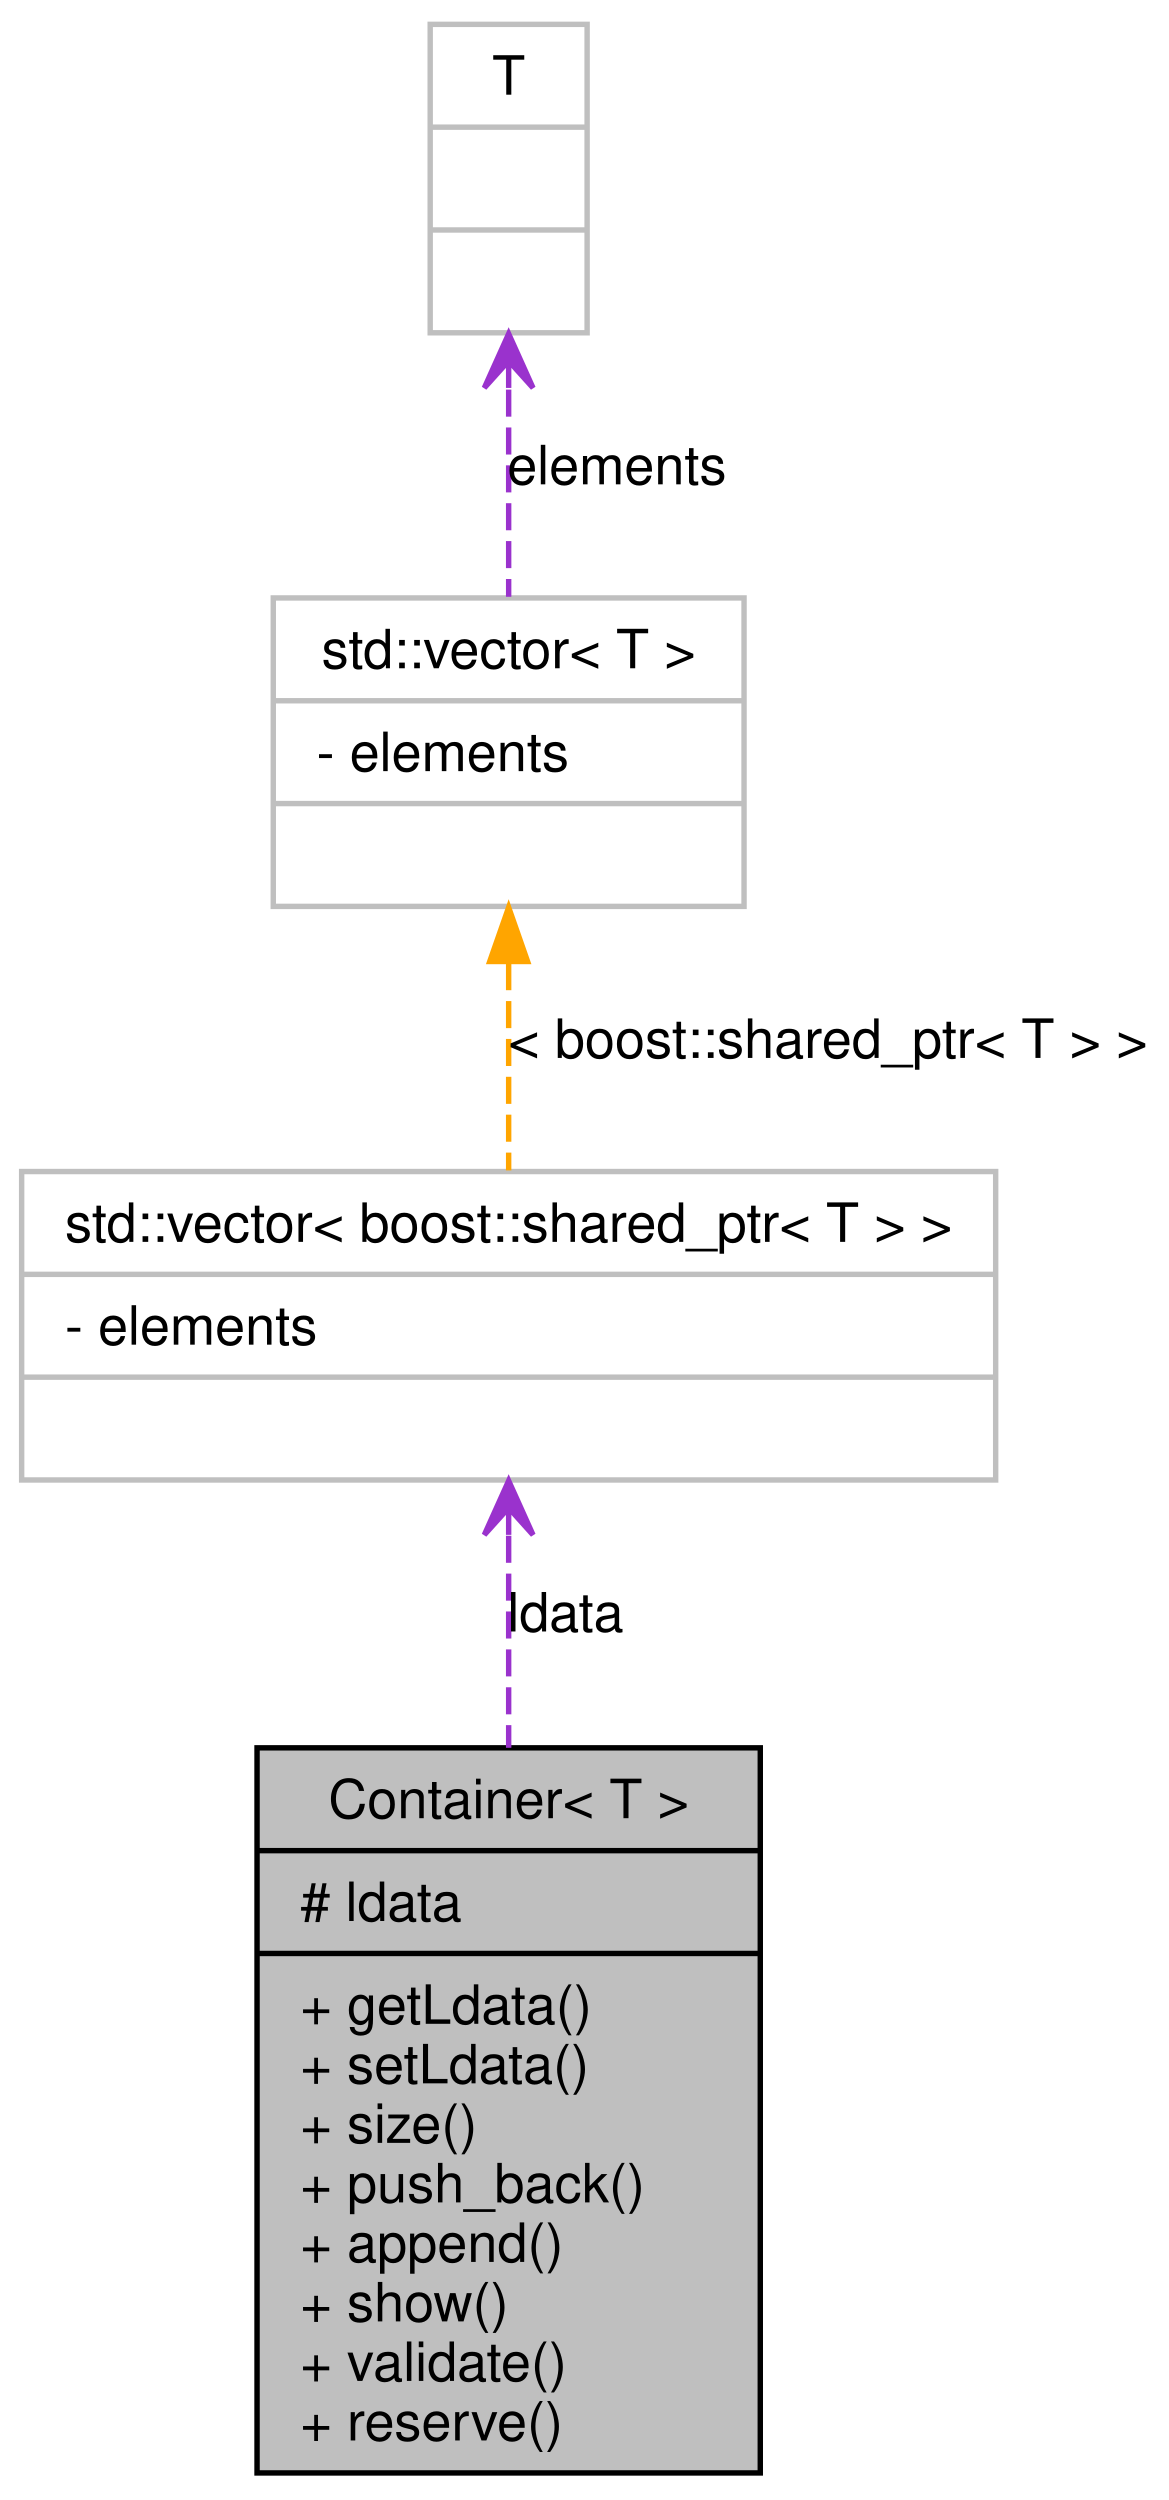
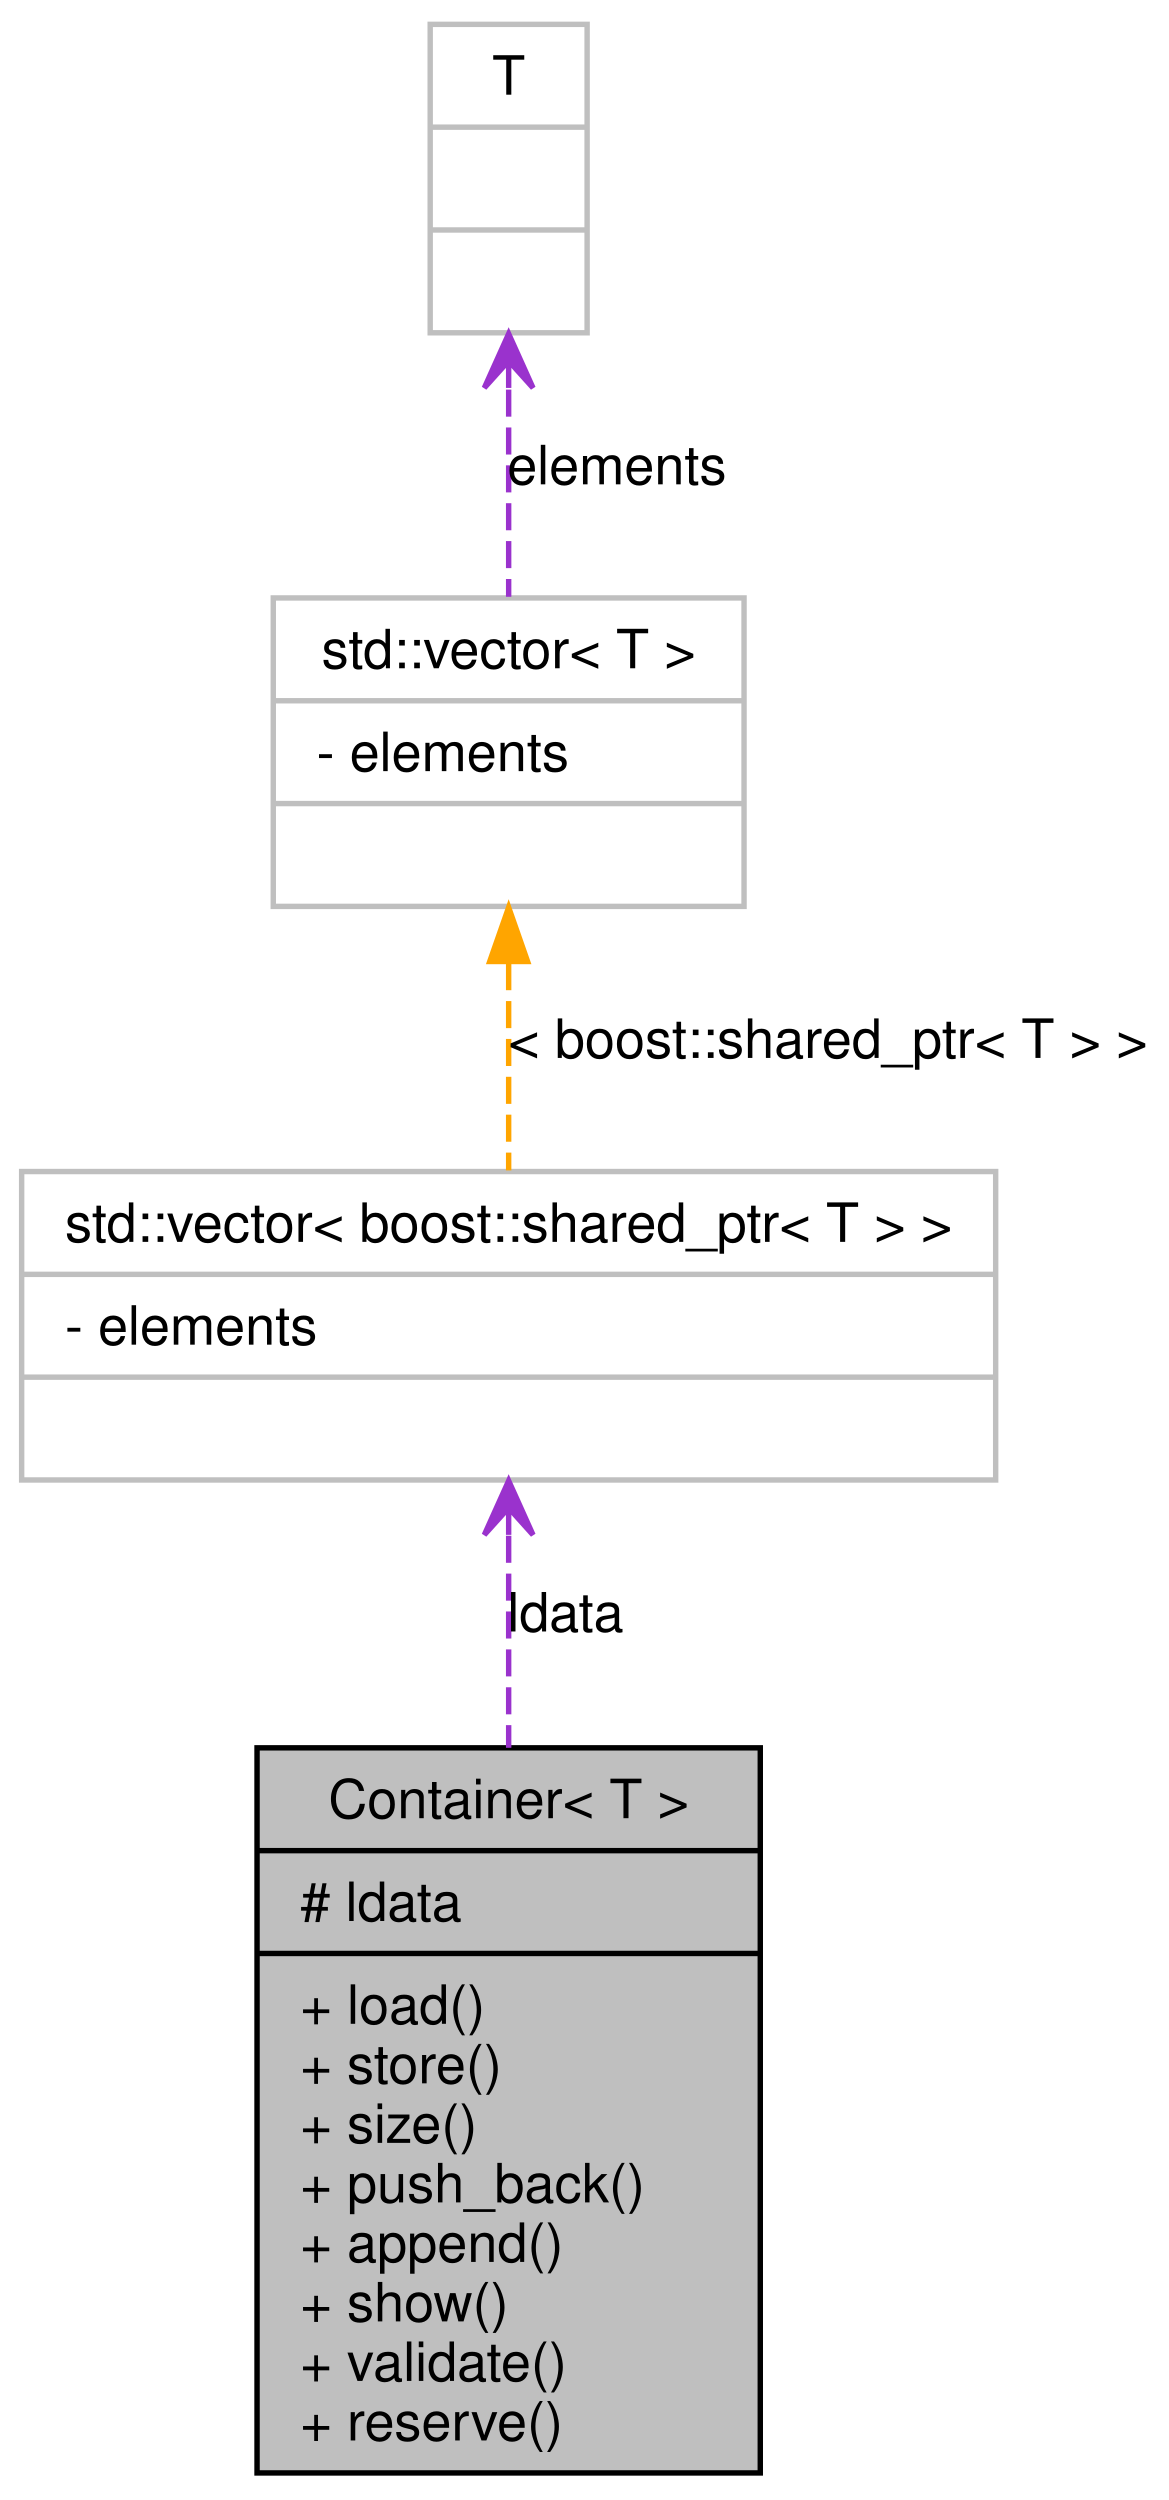
<svg xmlns="http://www.w3.org/2000/svg" xmlns:xlink="http://www.w3.org/1999/xlink" width="216pt" height="462pt" viewBox="0.00 0.00 216.00 462.00">
  <g id="graph1" class="graph" transform="scale(1 1) rotate(0) translate(4 458)">
    <polygon fill="white" stroke="white" points="-4,5 -4,-458 213,-458 213,5 -4,5" />
    <g id="node1" class="node">
      <polygon fill="#bfbfbf" stroke="black" points="43.5,-1 43.5,-135 136.5,-135 136.5,-1 43.5,-1" />
      <text text-anchor="middle" x="90" y="-122" font-family="Helvetica,sans-Serif" font-size="10.00">Container&lt; T &gt;</text>
      <polyline fill="none" stroke="black" points="43.5,-116 136.5,-116 " />
      <text text-anchor="start" x="51.5" y="-103" font-family="Helvetica,sans-Serif" font-size="10.00"># ldata</text>
      <polyline fill="none" stroke="black" points="43.5,-97 136.5,-97 " />
-       <text text-anchor="start" x="51.5" y="-84" font-family="Helvetica,sans-Serif" font-size="10.00">+ getLdata()</text>
-       <text text-anchor="start" x="51.5" y="-73" font-family="Helvetica,sans-Serif" font-size="10.00">+ setLdata()</text>
+       <text text-anchor="start" x="51.5" y="-84" font-family="Helvetica,sans-Serif" font-size="10.00">+ load()</text>
+       <text text-anchor="start" x="51.5" y="-73" font-family="Helvetica,sans-Serif" font-size="10.00">+ store()</text>
      <text text-anchor="start" x="51.5" y="-62" font-family="Helvetica,sans-Serif" font-size="10.00">+ size()</text>
      <text text-anchor="start" x="51.5" y="-51" font-family="Helvetica,sans-Serif" font-size="10.00">+ push_back()</text>
      <text text-anchor="start" x="51.5" y="-40" font-family="Helvetica,sans-Serif" font-size="10.00">+ append()</text>
      <text text-anchor="start" x="51.5" y="-29" font-family="Helvetica,sans-Serif" font-size="10.00">+ show()</text>
      <text text-anchor="start" x="51.5" y="-18" font-family="Helvetica,sans-Serif" font-size="10.00">+ validate()</text>
      <text text-anchor="start" x="51.5" y="-7" font-family="Helvetica,sans-Serif" font-size="10.00">+ reserve()</text>
    </g>
    <g id="node2" class="node">
      <polygon fill="white" stroke="#bfbfbf" points="0,-184.5 0,-241.5 180,-241.5 180,-184.5 0,-184.5" />
      <text text-anchor="middle" x="90" y="-228.5" font-family="Helvetica,sans-Serif" font-size="10.00">std::vector&lt; boost::shared_ptr&lt; T &gt; &gt;</text>
      <polyline fill="none" stroke="#bfbfbf" points="0,-222.5 180,-222.5 " />
      <text text-anchor="start" x="8" y="-209.5" font-family="Helvetica,sans-Serif" font-size="10.00">- elements</text>
      <polyline fill="none" stroke="#bfbfbf" points="0,-203.5 180,-203.5 " />
      <text text-anchor="middle" x="90" y="-190.5" font-family="Helvetica,sans-Serif" font-size="10.00"> </text>
    </g>
    <g id="edge2" class="edge">
      <path fill="none" stroke="#9a32cd" stroke-dasharray="5,2" d="M90,-174.197C90,-162.118 90,-148.433 90,-135.002" />
      <polygon fill="#9a32cd" stroke="#9a32cd" points="90,-184.353 85.5,-174.353 90,-179.353 90,-174.353 90,-174.353 90,-174.353 90,-179.353 94.5,-174.353 90,-184.353 90,-184.353" />
      <text text-anchor="middle" x="100.5" y="-156.5" font-family="Helvetica,sans-Serif" font-size="10.00">ldata</text>
    </g>
    <g id="node4" class="node">
      <a xlink:title="STL class.">
        <polygon fill="white" stroke="#bfbfbf" points="46.5,-290.5 46.5,-347.5 133.5,-347.5 133.5,-290.5 46.5,-290.5" />
        <text text-anchor="middle" x="90" y="-334.5" font-family="Helvetica,sans-Serif" font-size="10.00">std::vector&lt; T &gt;</text>
        <polyline fill="none" stroke="#bfbfbf" points="46.5,-328.5 133.5,-328.5 " />
        <text text-anchor="start" x="54.5" y="-315.5" font-family="Helvetica,sans-Serif" font-size="10.00">- elements</text>
        <polyline fill="none" stroke="#bfbfbf" points="46.5,-309.5 133.5,-309.5 " />
        <text text-anchor="middle" x="90" y="-296.5" font-family="Helvetica,sans-Serif" font-size="10.00"> </text>
      </a>
    </g>
    <g id="edge4" class="edge">
      <path fill="none" stroke="orange" stroke-dasharray="5,2" d="M90,-280.005C90,-267.326 90,-253.494 90,-241.708" />
      <polygon fill="orange" stroke="orange" points="86.5,-280.315 90,-290.315 93.5,-280.315 86.5,-280.315" />
      <text text-anchor="middle" x="149" y="-262.5" font-family="Helvetica,sans-Serif" font-size="10.00">&lt; boost::shared_ptr&lt; T &gt; &gt;</text>
    </g>
    <g id="node6" class="node">
      <polygon fill="white" stroke="#bfbfbf" points="75.5,-396.5 75.5,-453.5 104.5,-453.5 104.5,-396.5 75.5,-396.5" />
      <text text-anchor="middle" x="90" y="-440.5" font-family="Helvetica,sans-Serif" font-size="10.00">T</text>
      <polyline fill="none" stroke="#bfbfbf" points="75.5,-434.5 104.5,-434.5 " />
      <text text-anchor="middle" x="90" y="-421.5" font-family="Helvetica,sans-Serif" font-size="10.00"> </text>
      <polyline fill="none" stroke="#bfbfbf" points="75.5,-415.5 104.5,-415.5 " />
      <text text-anchor="middle" x="90" y="-402.5" font-family="Helvetica,sans-Serif" font-size="10.00"> </text>
    </g>
    <g id="edge6" class="edge">
      <path fill="none" stroke="#9a32cd" stroke-dasharray="5,2" d="M90,-386.005C90,-373.326 90,-359.494 90,-347.708" />
      <polygon fill="#9a32cd" stroke="#9a32cd" points="90,-396.315 85.5,-386.315 90,-391.315 90,-386.315 90,-386.315 90,-386.315 90,-391.315 94.5,-386.315 90,-396.315 90,-396.315" />
      <text text-anchor="middle" x="110" y="-368.5" font-family="Helvetica,sans-Serif" font-size="10.00">elements</text>
    </g>
  </g>
</svg>
